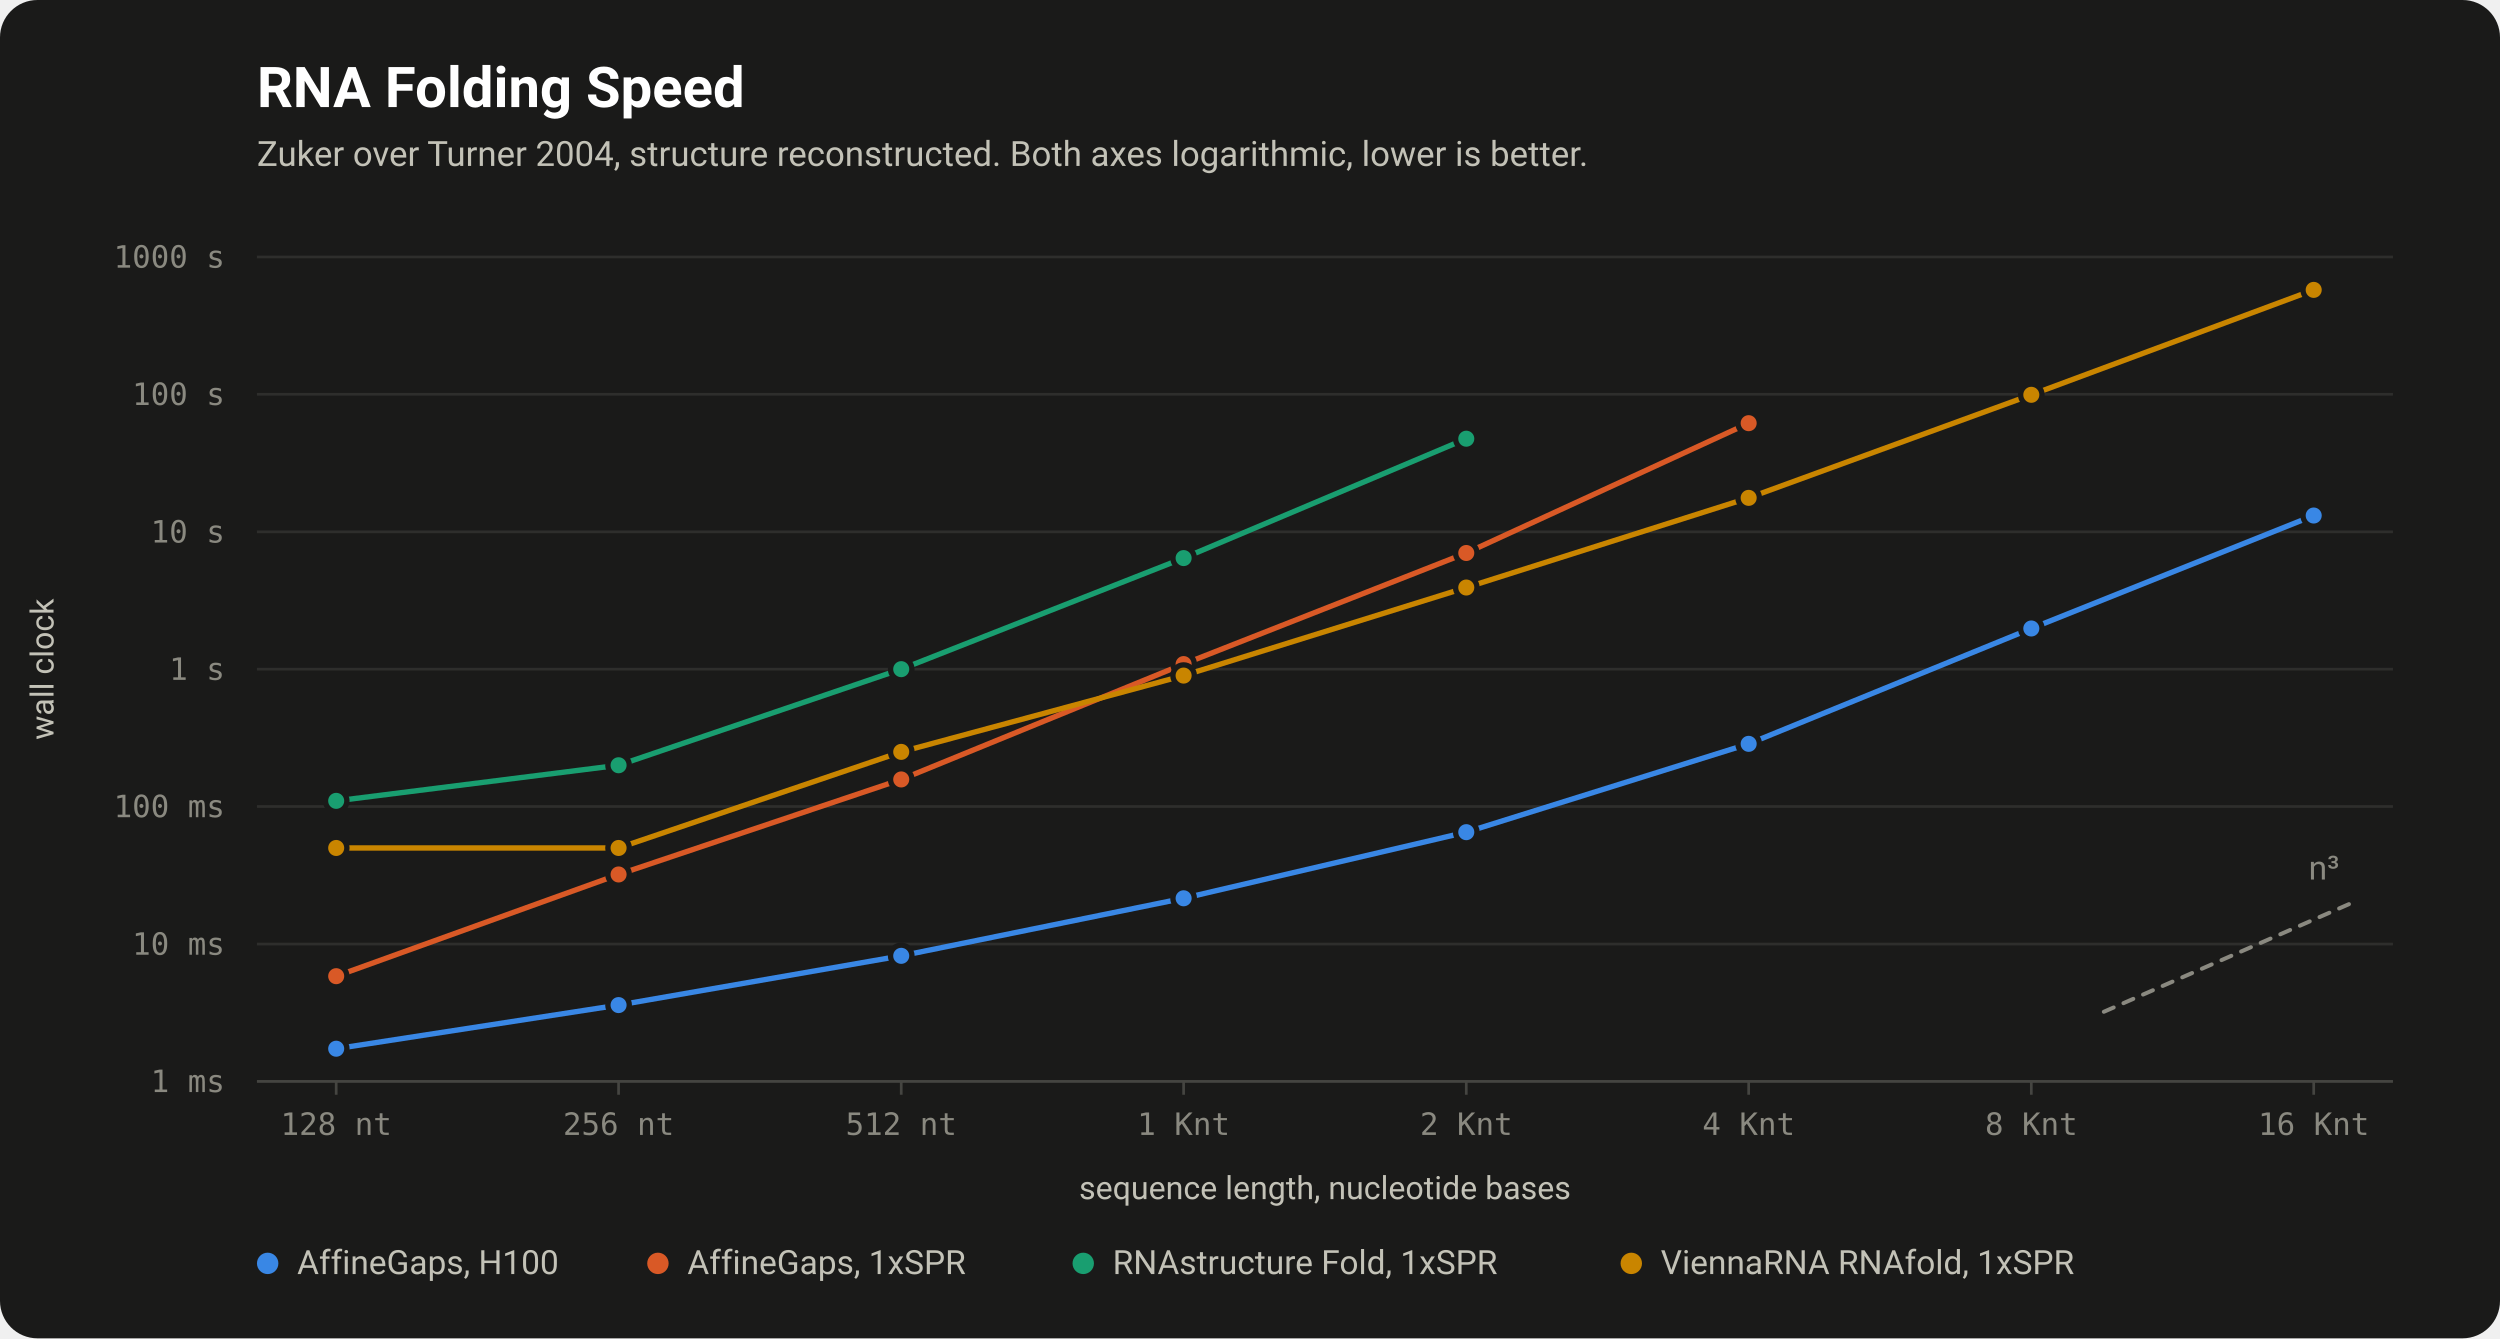
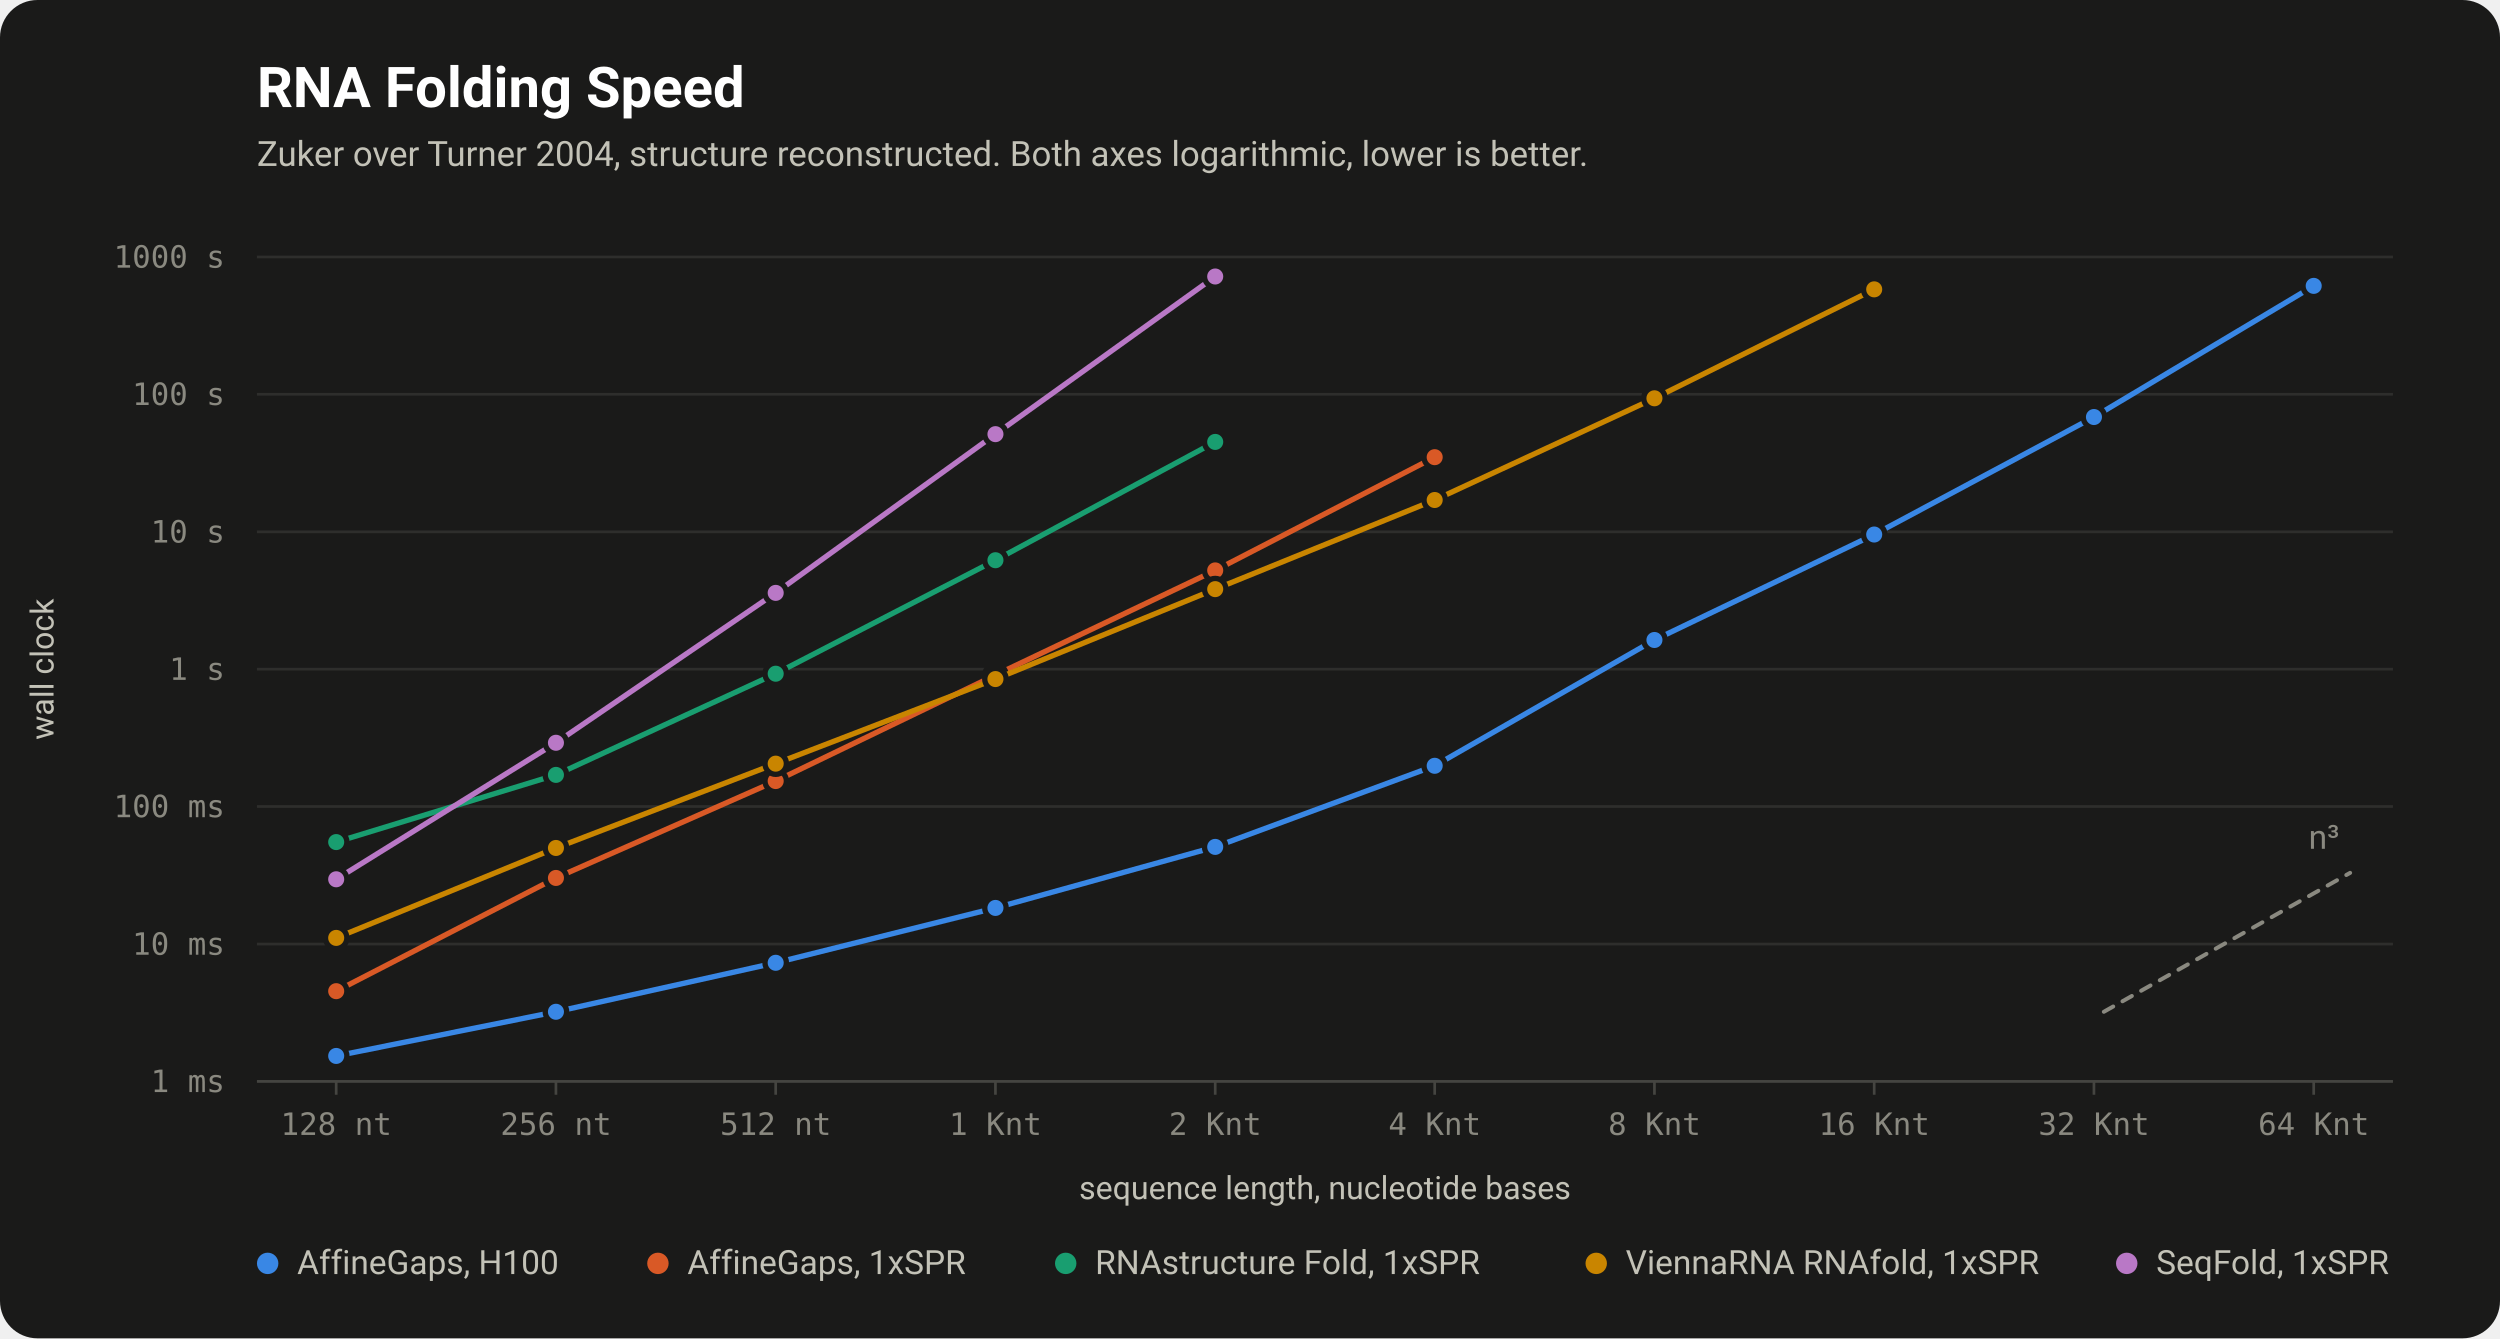
- <svg xmlns="http://www.w3.org/2000/svg" width="934" height="500" viewBox="0 0 934 500" font-family="ui-sans-serif,-apple-system,'Segoe UI',Roboto,Helvetica,Arial,sans-serif" role="img" aria-label="Folding wall clock against input size, log-log">
+ <svg xmlns="http://www.w3.org/2000/svg" width="934" height="500" viewBox="0 0 934 500" font-family="ui-sans-serif,-apple-system,'Segoe UI',Roboto,Helvetica,Arial,sans-serif" role="img" aria-label="RNA Folding Speed wall clock against input size, log-log">
  <rect width="934" height="500" rx="14" fill="#1a1a19" />
  <text x="96" y="40" font-size="21" font-weight="650" fill="#ffffff">RNA Folding Speed</text>
  <text x="96" y="62" font-size="13" fill="#c3c2b7">Zuker over Turner 2004, structure reconstructed. Both axes logarithmic, lower is better.</text>
  <line x1="96" y1="404.0" x2="894" y2="404.0" stroke="#2e2e2c" stroke-width="1" />
  <text x="84" y="408.0" font-size="11.5" text-anchor="end" fill="#8a8980" font-family="ui-monospace,SFMono-Regular,Menlo,Consolas,monospace">1 ms</text>
  <line x1="96" y1="352.7" x2="894" y2="352.7" stroke="#2e2e2c" stroke-width="1" />
  <text x="84" y="356.7" font-size="11.5" text-anchor="end" fill="#8a8980" font-family="ui-monospace,SFMono-Regular,Menlo,Consolas,monospace">10 ms</text>
  <line x1="96" y1="301.3" x2="894" y2="301.3" stroke="#2e2e2c" stroke-width="1" />
  <text x="84" y="305.3" font-size="11.5" text-anchor="end" fill="#8a8980" font-family="ui-monospace,SFMono-Regular,Menlo,Consolas,monospace">100 ms</text>
  <line x1="96" y1="250.0" x2="894" y2="250.0" stroke="#2e2e2c" stroke-width="1" />
  <text x="84" y="254.0" font-size="11.5" text-anchor="end" fill="#8a8980" font-family="ui-monospace,SFMono-Regular,Menlo,Consolas,monospace">1 s</text>
  <line x1="96" y1="198.7" x2="894" y2="198.7" stroke="#2e2e2c" stroke-width="1" />
  <text x="84" y="202.7" font-size="11.5" text-anchor="end" fill="#8a8980" font-family="ui-monospace,SFMono-Regular,Menlo,Consolas,monospace">10 s</text>
  <line x1="96" y1="147.3" x2="894" y2="147.3" stroke="#2e2e2c" stroke-width="1" />
  <text x="84" y="151.3" font-size="11.5" text-anchor="end" fill="#8a8980" font-family="ui-monospace,SFMono-Regular,Menlo,Consolas,monospace">100 s</text>
  <line x1="96" y1="96.0" x2="894" y2="96.0" stroke="#2e2e2c" stroke-width="1" />
  <text x="84" y="100.0" font-size="11.5" text-anchor="end" fill="#8a8980" font-family="ui-monospace,SFMono-Regular,Menlo,Consolas,monospace">1000 s</text>
  <line x1="96" y1="404" x2="894" y2="404" stroke="#454541" stroke-width="1" />
  <line x1="125.6" y1="404" x2="125.6" y2="409" stroke="#454541" stroke-width="1" />
  <text x="125.6" y="424" font-size="11.5" text-anchor="middle" fill="#8a8980" font-family="ui-monospace,SFMono-Regular,Menlo,Consolas,monospace">128 nt</text>
-   <line x1="231.1" y1="404" x2="231.1" y2="409" stroke="#454541" stroke-width="1" />
-   <text x="231.1" y="424" font-size="11.5" text-anchor="middle" fill="#8a8980" font-family="ui-monospace,SFMono-Regular,Menlo,Consolas,monospace">256 nt</text>
-   <line x1="336.7" y1="404" x2="336.7" y2="409" stroke="#454541" stroke-width="1" />
-   <text x="336.7" y="424" font-size="11.5" text-anchor="middle" fill="#8a8980" font-family="ui-monospace,SFMono-Regular,Menlo,Consolas,monospace">512 nt</text>
-   <line x1="442.2" y1="404" x2="442.2" y2="409" stroke="#454541" stroke-width="1" />
-   <text x="442.2" y="424" font-size="11.5" text-anchor="middle" fill="#8a8980" font-family="ui-monospace,SFMono-Regular,Menlo,Consolas,monospace">1 Knt</text>
-   <line x1="547.8" y1="404" x2="547.8" y2="409" stroke="#454541" stroke-width="1" />
-   <text x="547.8" y="424" font-size="11.5" text-anchor="middle" fill="#8a8980" font-family="ui-monospace,SFMono-Regular,Menlo,Consolas,monospace">2 Knt</text>
-   <line x1="653.3" y1="404" x2="653.3" y2="409" stroke="#454541" stroke-width="1" />
-   <text x="653.3" y="424" font-size="11.5" text-anchor="middle" fill="#8a8980" font-family="ui-monospace,SFMono-Regular,Menlo,Consolas,monospace">4 Knt</text>
-   <line x1="758.9" y1="404" x2="758.9" y2="409" stroke="#454541" stroke-width="1" />
-   <text x="758.9" y="424" font-size="11.5" text-anchor="middle" fill="#8a8980" font-family="ui-monospace,SFMono-Regular,Menlo,Consolas,monospace">8 Knt</text>
+   <line x1="207.7" y1="404" x2="207.7" y2="409" stroke="#454541" stroke-width="1" />
+   <text x="207.7" y="424" font-size="11.5" text-anchor="middle" fill="#8a8980" font-family="ui-monospace,SFMono-Regular,Menlo,Consolas,monospace">256 nt</text>
+   <line x1="289.8" y1="404" x2="289.8" y2="409" stroke="#454541" stroke-width="1" />
+   <text x="289.8" y="424" font-size="11.5" text-anchor="middle" fill="#8a8980" font-family="ui-monospace,SFMono-Regular,Menlo,Consolas,monospace">512 nt</text>
+   <line x1="371.9" y1="404" x2="371.9" y2="409" stroke="#454541" stroke-width="1" />
+   <text x="371.9" y="424" font-size="11.5" text-anchor="middle" fill="#8a8980" font-family="ui-monospace,SFMono-Regular,Menlo,Consolas,monospace">1 Knt</text>
+   <line x1="454.0" y1="404" x2="454.0" y2="409" stroke="#454541" stroke-width="1" />
+   <text x="454.0" y="424" font-size="11.5" text-anchor="middle" fill="#8a8980" font-family="ui-monospace,SFMono-Regular,Menlo,Consolas,monospace">2 Knt</text>
+   <line x1="536.0" y1="404" x2="536.0" y2="409" stroke="#454541" stroke-width="1" />
+   <text x="536.0" y="424" font-size="11.5" text-anchor="middle" fill="#8a8980" font-family="ui-monospace,SFMono-Regular,Menlo,Consolas,monospace">4 Knt</text>
+   <line x1="618.1" y1="404" x2="618.1" y2="409" stroke="#454541" stroke-width="1" />
+   <text x="618.1" y="424" font-size="11.5" text-anchor="middle" fill="#8a8980" font-family="ui-monospace,SFMono-Regular,Menlo,Consolas,monospace">8 Knt</text>
+   <line x1="700.2" y1="404" x2="700.2" y2="409" stroke="#454541" stroke-width="1" />
+   <text x="700.2" y="424" font-size="11.5" text-anchor="middle" fill="#8a8980" font-family="ui-monospace,SFMono-Regular,Menlo,Consolas,monospace">16 Knt</text>
+   <line x1="782.3" y1="404" x2="782.3" y2="409" stroke="#454541" stroke-width="1" />
+   <text x="782.3" y="424" font-size="11.5" text-anchor="middle" fill="#8a8980" font-family="ui-monospace,SFMono-Regular,Menlo,Consolas,monospace">32 Knt</text>
  <line x1="864.4" y1="404" x2="864.4" y2="409" stroke="#454541" stroke-width="1" />
-   <text x="864.4" y="424" font-size="11.5" text-anchor="middle" fill="#8a8980" font-family="ui-monospace,SFMono-Regular,Menlo,Consolas,monospace">16 Knt</text>
+   <text x="864.4" y="424" font-size="11.5" text-anchor="middle" fill="#8a8980" font-family="ui-monospace,SFMono-Regular,Menlo,Consolas,monospace">64 Knt</text>
  <text x="495" y="448" font-size="12" text-anchor="middle" fill="#c3c2b7">sequence length, nucleotide bases</text>
  <text x="20" y="250" font-size="12" text-anchor="middle" fill="#c3c2b7" transform="rotate(-90 20 250)">wall clock</text>
-   <line x1="786.0" y1="378.0" x2="878.0" y2="337.6" stroke="#8a8980" stroke-width="1.5" stroke-dasharray="4 4" stroke-linecap="round" />
-   <text x="874.0" y="328.6" font-size="12.5" text-anchor="end" fill="#8a8980">n³</text>
-   <path d="M125.6,391.8 L231.1,375.5 L336.7,357.1 L442.2,335.6 L547.8,310.9 L653.3,277.9 L758.9,234.8 L864.4,192.6" fill="none" stroke="#3987e5" stroke-width="2" stroke-linecap="round" stroke-linejoin="round" />
-   <circle cx="125.6" cy="391.8" r="4" fill="#3987e5" stroke="#1a1a19" stroke-width="2" />
-   <circle cx="231.1" cy="375.5" r="4" fill="#3987e5" stroke="#1a1a19" stroke-width="2" />
-   <circle cx="336.7" cy="357.1" r="4" fill="#3987e5" stroke="#1a1a19" stroke-width="2" />
-   <circle cx="442.2" cy="335.6" r="4" fill="#3987e5" stroke="#1a1a19" stroke-width="2" />
-   <circle cx="547.8" cy="310.9" r="4" fill="#3987e5" stroke="#1a1a19" stroke-width="2" />
-   <circle cx="653.3" cy="277.9" r="4" fill="#3987e5" stroke="#1a1a19" stroke-width="2" />
-   <circle cx="758.9" cy="234.8" r="4" fill="#3987e5" stroke="#1a1a19" stroke-width="2" />
-   <circle cx="864.4" cy="192.6" r="4" fill="#3987e5" stroke="#1a1a19" stroke-width="2" />
-   <path d="M125.6,364.7 L231.1,326.7 L336.7,291.2 L442.2,248.1 L547.8,206.6 L653.3,158.1" fill="none" stroke="#d95926" stroke-width="2" stroke-linecap="round" stroke-linejoin="round" />
-   <circle cx="125.6" cy="364.7" r="4" fill="#d95926" stroke="#1a1a19" stroke-width="2" />
-   <circle cx="231.1" cy="326.7" r="4" fill="#d95926" stroke="#1a1a19" stroke-width="2" />
-   <circle cx="336.7" cy="291.2" r="4" fill="#d95926" stroke="#1a1a19" stroke-width="2" />
-   <circle cx="442.2" cy="248.1" r="4" fill="#d95926" stroke="#1a1a19" stroke-width="2" />
-   <circle cx="547.8" cy="206.6" r="4" fill="#d95926" stroke="#1a1a19" stroke-width="2" />
-   <circle cx="653.3" cy="158.1" r="4" fill="#d95926" stroke="#1a1a19" stroke-width="2" />
-   <circle cx="442.2" cy="208.5" r="4" fill="#199e70" stroke="#1a1a19" stroke-width="2" />
-   <path d="M125.6,316.8 L231.1,316.8 L336.7,280.9 L442.2,252.4 L547.8,219.5 L653.3,186.0 L758.9,147.5 L864.4,108.3" fill="none" stroke="#c98500" stroke-width="2" stroke-linejoin="round" />
-   <circle cx="125.6" cy="316.8" r="4" fill="#c98500" stroke="#1a1a19" stroke-width="2" />
-   <circle cx="231.1" cy="316.8" r="4" fill="#c98500" stroke="#1a1a19" stroke-width="2" />
-   <circle cx="336.7" cy="280.9" r="4" fill="#c98500" stroke="#1a1a19" stroke-width="2" />
-   <circle cx="442.2" cy="252.4" r="4" fill="#c98500" stroke="#1a1a19" stroke-width="2" />
-   <circle cx="547.8" cy="219.5" r="4" fill="#c98500" stroke="#1a1a19" stroke-width="2" />
-   <circle cx="653.3" cy="186.0" r="4" fill="#c98500" stroke="#1a1a19" stroke-width="2" />
-   <circle cx="758.9" cy="147.5" r="4" fill="#c98500" stroke="#1a1a19" stroke-width="2" />
-   <circle cx="864.4" cy="108.3" r="4" fill="#c98500" stroke="#1a1a19" stroke-width="2" />
-   <path d="M125.6,299.2 L231.1,285.9 L336.7,250.0 L442.2,208.5 L547.8,163.9" fill="none" stroke="#199e70" stroke-width="2" stroke-linejoin="round" />
-   <circle cx="125.6" cy="299.2" r="4" fill="#199e70" stroke="#1a1a19" stroke-width="2" />
-   <circle cx="231.1" cy="285.9" r="4" fill="#199e70" stroke="#1a1a19" stroke-width="2" />
-   <circle cx="336.7" cy="250.0" r="4" fill="#199e70" stroke="#1a1a19" stroke-width="2" />
-   <circle cx="442.2" cy="208.5" r="4" fill="#199e70" stroke="#1a1a19" stroke-width="2" />
-   <circle cx="547.8" cy="163.9" r="4" fill="#199e70" stroke="#1a1a19" stroke-width="2" />
+   <line x1="786.0" y1="378.0" x2="878.0" y2="326.1" stroke="#8a8980" stroke-width="1.5" stroke-dasharray="4 4" stroke-linecap="round" />
+   <text x="874.0" y="317.1" font-size="12.5" text-anchor="end" fill="#8a8980">n³</text>
+   <path d="M125.6,394.5 L207.7,378.0 L289.8,359.7 L371.9,339.2 L454.0,316.4 L536.0,286.1 L618.1,239.1 L700.2,199.7 L782.3,155.8 L864.4,106.8" fill="none" stroke="#3987e5" stroke-width="2" stroke-linecap="round" stroke-linejoin="round" />
+   <circle cx="125.6" cy="394.5" r="4" fill="#3987e5" stroke="#1a1a19" stroke-width="2" />
+   <circle cx="207.7" cy="378.0" r="4" fill="#3987e5" stroke="#1a1a19" stroke-width="2" />
+   <circle cx="289.8" cy="359.7" r="4" fill="#3987e5" stroke="#1a1a19" stroke-width="2" />
+   <circle cx="371.9" cy="339.2" r="4" fill="#3987e5" stroke="#1a1a19" stroke-width="2" />
+   <circle cx="454.0" cy="316.4" r="4" fill="#3987e5" stroke="#1a1a19" stroke-width="2" />
+   <circle cx="536.0" cy="286.1" r="4" fill="#3987e5" stroke="#1a1a19" stroke-width="2" />
+   <circle cx="618.1" cy="239.1" r="4" fill="#3987e5" stroke="#1a1a19" stroke-width="2" />
+   <circle cx="700.2" cy="199.7" r="4" fill="#3987e5" stroke="#1a1a19" stroke-width="2" />
+   <circle cx="782.3" cy="155.8" r="4" fill="#3987e5" stroke="#1a1a19" stroke-width="2" />
+   <circle cx="864.4" cy="106.8" r="4" fill="#3987e5" stroke="#1a1a19" stroke-width="2" />
+   <path d="M125.6,370.3 L207.7,328.0 L289.8,291.8 L371.9,252.2 L454.0,213.1 L536.0,170.8" fill="none" stroke="#d95926" stroke-width="2" stroke-linecap="round" stroke-linejoin="round" />
+   <circle cx="125.6" cy="370.3" r="4" fill="#d95926" stroke="#1a1a19" stroke-width="2" />
+   <circle cx="207.7" cy="328.0" r="4" fill="#d95926" stroke="#1a1a19" stroke-width="2" />
+   <circle cx="289.8" cy="291.8" r="4" fill="#d95926" stroke="#1a1a19" stroke-width="2" />
+   <circle cx="371.9" cy="252.2" r="4" fill="#d95926" stroke="#1a1a19" stroke-width="2" />
+   <circle cx="454.0" cy="213.1" r="4" fill="#d95926" stroke="#1a1a19" stroke-width="2" />
+   <circle cx="536.0" cy="170.8" r="4" fill="#d95926" stroke="#1a1a19" stroke-width="2" />
+   <path d="M125.6,314.6 L207.7,289.5 L289.8,251.7 L371.9,209.3 L454.0,165.1" fill="none" stroke="#199e70" stroke-width="2" stroke-linecap="round" stroke-linejoin="round" />
+   <circle cx="125.6" cy="314.6" r="4" fill="#199e70" stroke="#1a1a19" stroke-width="2" />
+   <circle cx="207.7" cy="289.5" r="4" fill="#199e70" stroke="#1a1a19" stroke-width="2" />
+   <circle cx="289.8" cy="251.7" r="4" fill="#199e70" stroke="#1a1a19" stroke-width="2" />
+   <circle cx="371.9" cy="209.3" r="4" fill="#199e70" stroke="#1a1a19" stroke-width="2" />
+   <circle cx="454.0" cy="165.1" r="4" fill="#199e70" stroke="#1a1a19" stroke-width="2" />
+   <path d="M125.6,350.4 L207.7,316.8 L289.8,285.3 L371.9,253.7 L454.0,220.1 L536.0,186.8 L618.1,148.8 L700.2,108.1" fill="none" stroke="#c98500" stroke-width="2" stroke-linecap="round" stroke-linejoin="round" />
+   <circle cx="125.6" cy="350.4" r="4" fill="#c98500" stroke="#1a1a19" stroke-width="2" />
+   <circle cx="207.7" cy="316.8" r="4" fill="#c98500" stroke="#1a1a19" stroke-width="2" />
+   <circle cx="289.8" cy="285.3" r="4" fill="#c98500" stroke="#1a1a19" stroke-width="2" />
+   <circle cx="371.9" cy="253.7" r="4" fill="#c98500" stroke="#1a1a19" stroke-width="2" />
+   <circle cx="454.0" cy="220.1" r="4" fill="#c98500" stroke="#1a1a19" stroke-width="2" />
+   <circle cx="536.0" cy="186.8" r="4" fill="#c98500" stroke="#1a1a19" stroke-width="2" />
+   <circle cx="618.1" cy="148.8" r="4" fill="#c98500" stroke="#1a1a19" stroke-width="2" />
+   <circle cx="700.2" cy="108.1" r="4" fill="#c98500" stroke="#1a1a19" stroke-width="2" />
+   <path d="M125.6,328.5 L207.7,277.5 L289.8,221.5 L371.9,162.2 L454.0,103.3" fill="none" stroke="#b978c6" stroke-width="2" stroke-linecap="round" stroke-linejoin="round" />
+   <circle cx="125.6" cy="328.5" r="4" fill="#b978c6" stroke="#1a1a19" stroke-width="2" />
+   <circle cx="207.7" cy="277.5" r="4" fill="#b978c6" stroke="#1a1a19" stroke-width="2" />
+   <circle cx="289.8" cy="221.5" r="4" fill="#b978c6" stroke="#1a1a19" stroke-width="2" />
+   <circle cx="371.9" cy="162.2" r="4" fill="#b978c6" stroke="#1a1a19" stroke-width="2" />
+   <circle cx="454.0" cy="103.3" r="4" fill="#b978c6" stroke="#1a1a19" stroke-width="2" />
  <circle cx="100" cy="472" r="4" fill="#3987e5" />
  <text x="111" y="476" font-size="12.5" fill="#c3c2b7">AffineGaps, H100</text>
  <circle cx="245.8" cy="472" r="4" fill="#d95926" />
  <text x="256.8" y="476" font-size="12.5" fill="#c3c2b7">AffineGaps, 1xSPR</text>
-   <circle cx="404.7" cy="472" r="4" fill="#199e70" />
-   <text x="415.7" y="476" font-size="12.5" fill="#c3c2b7">RNAstructure Fold, 1xSPR</text>
-   <circle cx="609.45" cy="472" r="4" fill="#c98500" />
-   <text x="620.45" y="476" font-size="12.5" fill="#c3c2b7">ViennaRNA RNAfold, 1xSPR</text>
+   <circle cx="398.15" cy="472" r="4" fill="#199e70" />
+   <text x="409.15" y="476" font-size="12.5" fill="#c3c2b7">RNAstructure Fold, 1xSPR</text>
+   <circle cx="596.35" cy="472" r="4" fill="#c98500" />
+   <text x="607.35" y="476" font-size="12.5" fill="#c3c2b7">ViennaRNA RNAfold, 1xSPR</text>
+   <circle cx="794.55" cy="472" r="4" fill="#b978c6" />
+   <text x="805.55" y="476" font-size="12.5" fill="#c3c2b7">SeqFold, 1xSPR</text>
</svg>
